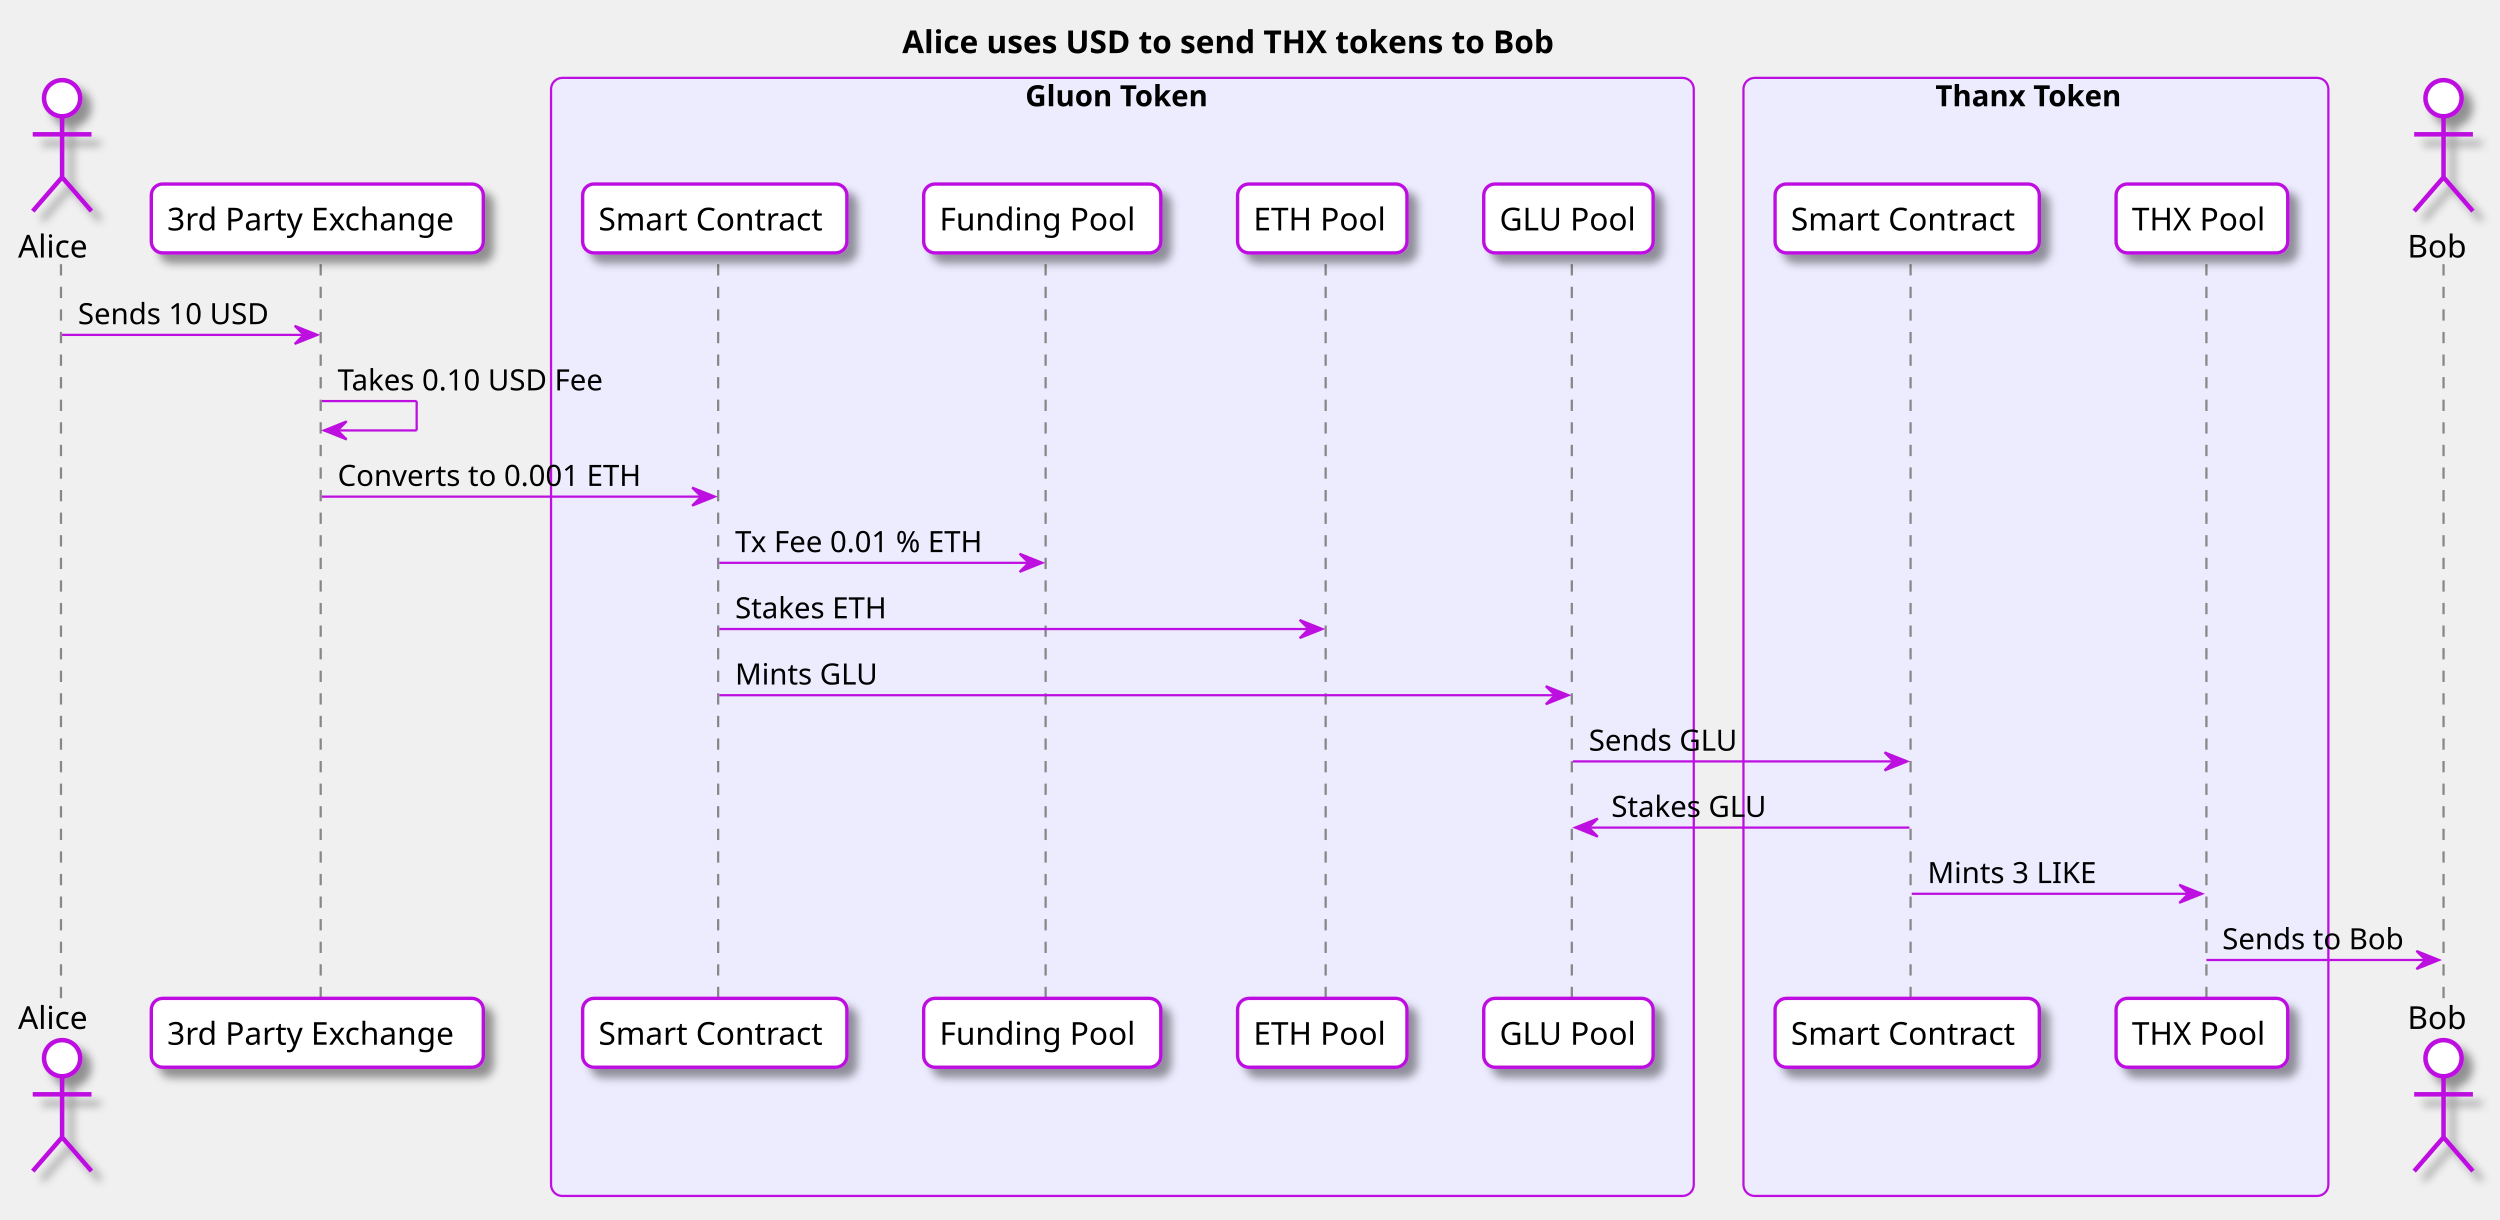
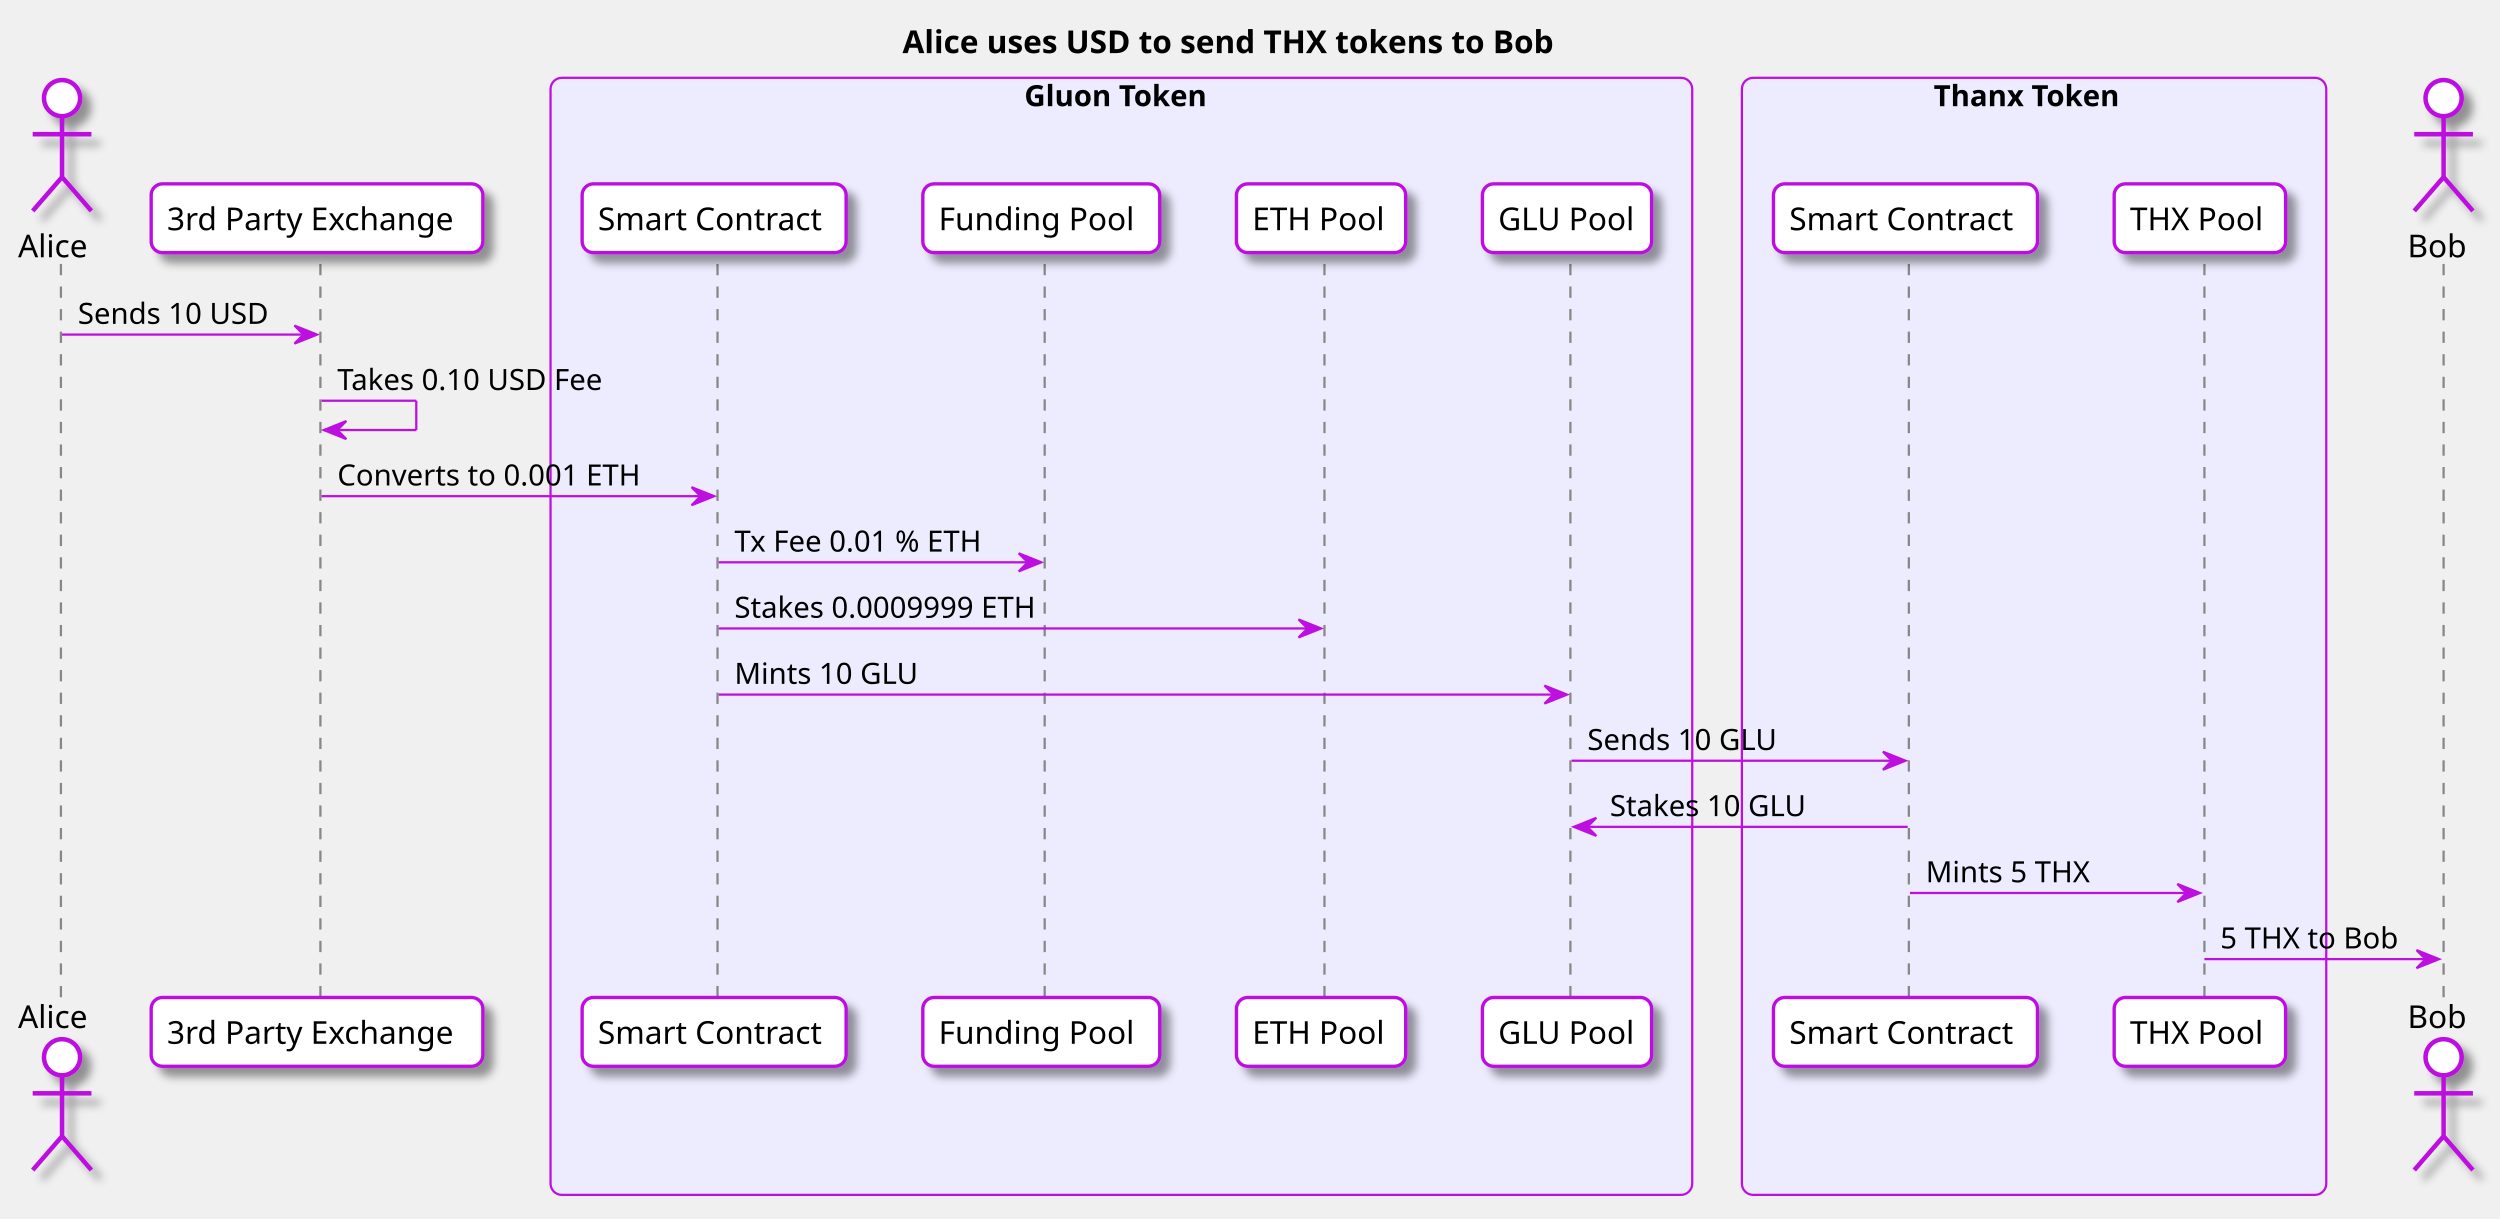
- <svg xmlns="http://www.w3.org/2000/svg" contentScriptType="application/ecmascript" contentStyleType="text/css" height="540px" preserveAspectRatio="none" style="width:1107px;height:540px;" version="1.1" viewBox="0 0 1107 540" width="1107px" zoomAndPan="magnify">
+ <svg xmlns="http://www.w3.org/2000/svg" contentScriptType="application/ecmascript" contentStyleType="text/css" height="540px" preserveAspectRatio="none" style="width:1108px;height:540px;" version="1.1" viewBox="0 0 1108 540" width="1108px" zoomAndPan="magnify">
  <defs>
-     <filter height="300%" id="f1muj1ctq68qo2" width="300%" x="-1" y="-1">
+     <filter height="300%" id="fvvuo928frarq" width="300%" x="-1" y="-1">
      <feGaussianBlur result="blurOut" stdDeviation="2.0" />
      <feColorMatrix in="blurOut" result="blurOut2" type="matrix" values="0 0 0 0 0 0 0 0 0 0 0 0 0 0 0 0 0 0 .4 0" />
      <feOffset dx="4.0" dy="4.0" in="blurOut2" result="blurOut3" />
      <feBlend in="SourceGraphic" in2="blurOut3" mode="normal" />
    </filter>
  </defs>
  <g>
-     <text fill="#000000" font-family="sans-serif" font-size="14" font-weight="bold" lengthAdjust="spacingAndGlyphs" textLength="307" x="399.5" y="23.535">Alice uses USD to send THX tokens to Bob</text>
+     <text fill="#000000" font-family="sans-serif" font-size="14" font-weight="bold" lengthAdjust="spacingAndGlyphs" textLength="307" x="400" y="23.535">Alice uses USD to send THX tokens to Bob</text>
    <rect fill="#EDECFF" height="495.082" rx="5" ry="5" style="stroke: #BD10E0; stroke-width: 1.0;" width="506" x="244" y="34.488" />
    <text fill="#000000" font-family="sans-serif" font-size="13" font-weight="bold" lengthAdjust="spacingAndGlyphs" textLength="86" x="454" y="47.057">Gluon Token</text>
    <rect fill="#EDECFF" height="495.082" rx="5" ry="5" style="stroke: #BD10E0; stroke-width: 1.0;" width="259" x="772" y="34.488" />
    <text fill="#000000" font-family="sans-serif" font-size="13" font-weight="bold" lengthAdjust="spacingAndGlyphs" textLength="89" x="857" y="47.057">Thanx Token</text>
    <line style="stroke: #878787; stroke-width: 1.0; stroke-dasharray: 5.0,5.0;" x1="27" x2="27" y1="116.977" y2="443.082" />
    <line style="stroke: #878787; stroke-width: 1.0; stroke-dasharray: 5.0,5.0;" x1="142" x2="142" y1="116.977" y2="443.082" />
    <line style="stroke: #878787; stroke-width: 1.0; stroke-dasharray: 5.0,5.0;" x1="318" x2="318" y1="116.977" y2="443.082" />
    <line style="stroke: #878787; stroke-width: 1.0; stroke-dasharray: 5.0,5.0;" x1="463" x2="463" y1="116.977" y2="443.082" />
    <line style="stroke: #878787; stroke-width: 1.0; stroke-dasharray: 5.0,5.0;" x1="587" x2="587" y1="116.977" y2="443.082" />
    <line style="stroke: #878787; stroke-width: 1.0; stroke-dasharray: 5.0,5.0;" x1="696" x2="696" y1="116.977" y2="443.082" />
    <line style="stroke: #878787; stroke-width: 1.0; stroke-dasharray: 5.0,5.0;" x1="846" x2="846" y1="116.977" y2="443.082" />
    <line style="stroke: #878787; stroke-width: 1.0; stroke-dasharray: 5.0,5.0;" x1="977" x2="977" y1="116.977" y2="443.082" />
-     <line style="stroke: #878787; stroke-width: 1.0; stroke-dasharray: 5.0,5.0;" x1="1082" x2="1082" y1="116.977" y2="443.082" />
+     <line style="stroke: #878787; stroke-width: 1.0; stroke-dasharray: 5.0,5.0;" x1="1083" x2="1083" y1="116.977" y2="443.082" />
    <text fill="#000000" font-family="sans-serif" font-size="14" lengthAdjust="spacingAndGlyphs" textLength="33" x="8" y="114.023">Alice</text>
-     <ellipse cx="27.5" cy="43.488" fill="#FFFFFF" filter="url(#f1muj1ctq68qo2)" rx="8" ry="8" style="stroke: #BD10E0; stroke-width: 2.0;" />
-     <path d="M27.5,51.488 L27.5,78.488 M14.5,59.488 L40.5,59.488 M27.5,78.488 L14.5,93.488 M27.5,78.488 L40.5,93.488 " fill="none" filter="url(#f1muj1ctq68qo2)" style="stroke: #BD10E0; stroke-width: 2.0;" />
+     <ellipse cx="27.5" cy="43.488" fill="#FFFFFF" filter="url(#fvvuo928frarq)" rx="8" ry="8" style="stroke: #BD10E0; stroke-width: 2.0;" />
+     <path d="M27.5,51.488 L27.5,78.488 M14.5,59.488 L40.5,59.488 M27.5,78.488 L14.5,93.488 M27.5,78.488 L40.5,93.488 " fill="none" filter="url(#fvvuo928frarq)" style="stroke: #BD10E0; stroke-width: 2.0;" />
    <text fill="#000000" font-family="sans-serif" font-size="14" lengthAdjust="spacingAndGlyphs" textLength="33" x="8" y="455.617">Alice</text>
-     <ellipse cx="27.5" cy="468.57" fill="#FFFFFF" filter="url(#f1muj1ctq68qo2)" rx="8" ry="8" style="stroke: #BD10E0; stroke-width: 2.0;" />
-     <path d="M27.5,476.57 L27.5,503.57 M14.5,484.57 L40.5,484.57 M27.5,503.57 L14.5,518.57 M27.5,503.57 L40.5,518.57 " fill="none" filter="url(#f1muj1ctq68qo2)" style="stroke: #BD10E0; stroke-width: 2.0;" />
-     <rect fill="#FFFFFF" filter="url(#f1muj1ctq68qo2)" height="30.488" rx="5" ry="5" style="stroke: #BD10E0; stroke-width: 1.5;" width="147" x="67" y="81.488" />
+     <ellipse cx="27.5" cy="468.57" fill="#FFFFFF" filter="url(#fvvuo928frarq)" rx="8" ry="8" style="stroke: #BD10E0; stroke-width: 2.0;" />
+     <path d="M27.5,476.57 L27.5,503.57 M14.5,484.57 L40.5,484.57 M27.5,503.57 L14.5,518.57 M27.5,503.57 L40.5,518.57 " fill="none" filter="url(#fvvuo928frarq)" style="stroke: #BD10E0; stroke-width: 2.0;" />
+     <rect fill="#FFFFFF" filter="url(#fvvuo928frarq)" height="30.488" rx="5" ry="5" style="stroke: #BD10E0; stroke-width: 1.5;" width="147" x="67" y="81.488" />
    <text fill="#000000" font-family="sans-serif" font-size="14" lengthAdjust="spacingAndGlyphs" textLength="133" x="74" y="102.023">3rd Party Exchange</text>
-     <rect fill="#FFFFFF" filter="url(#f1muj1ctq68qo2)" height="30.488" rx="5" ry="5" style="stroke: #BD10E0; stroke-width: 1.5;" width="147" x="67" y="442.082" />
+     <rect fill="#FFFFFF" filter="url(#fvvuo928frarq)" height="30.488" rx="5" ry="5" style="stroke: #BD10E0; stroke-width: 1.5;" width="147" x="67" y="442.082" />
    <text fill="#000000" font-family="sans-serif" font-size="14" lengthAdjust="spacingAndGlyphs" textLength="133" x="74" y="462.617">3rd Party Exchange</text>
-     <rect fill="#FFFFFF" filter="url(#f1muj1ctq68qo2)" height="30.488" rx="5" ry="5" style="stroke: #BD10E0; stroke-width: 1.5;" width="117" x="258" y="81.488" />
+     <rect fill="#FFFFFF" filter="url(#fvvuo928frarq)" height="30.488" rx="5" ry="5" style="stroke: #BD10E0; stroke-width: 1.5;" width="117" x="258" y="81.488" />
    <text fill="#000000" font-family="sans-serif" font-size="14" lengthAdjust="spacingAndGlyphs" textLength="103" x="265" y="102.023">Smart Contract</text>
-     <rect fill="#FFFFFF" filter="url(#f1muj1ctq68qo2)" height="30.488" rx="5" ry="5" style="stroke: #BD10E0; stroke-width: 1.5;" width="117" x="258" y="442.082" />
+     <rect fill="#FFFFFF" filter="url(#fvvuo928frarq)" height="30.488" rx="5" ry="5" style="stroke: #BD10E0; stroke-width: 1.5;" width="117" x="258" y="442.082" />
    <text fill="#000000" font-family="sans-serif" font-size="14" lengthAdjust="spacingAndGlyphs" textLength="103" x="265" y="462.617">Smart Contract</text>
-     <rect fill="#FFFFFF" filter="url(#f1muj1ctq68qo2)" height="30.488" rx="5" ry="5" style="stroke: #BD10E0; stroke-width: 1.5;" width="105" x="409" y="81.488" />
+     <rect fill="#FFFFFF" filter="url(#fvvuo928frarq)" height="30.488" rx="5" ry="5" style="stroke: #BD10E0; stroke-width: 1.5;" width="105" x="409" y="81.488" />
    <text fill="#000000" font-family="sans-serif" font-size="14" lengthAdjust="spacingAndGlyphs" textLength="91" x="416" y="102.023">Funding Pool</text>
-     <rect fill="#FFFFFF" filter="url(#f1muj1ctq68qo2)" height="30.488" rx="5" ry="5" style="stroke: #BD10E0; stroke-width: 1.5;" width="105" x="409" y="442.082" />
+     <rect fill="#FFFFFF" filter="url(#fvvuo928frarq)" height="30.488" rx="5" ry="5" style="stroke: #BD10E0; stroke-width: 1.5;" width="105" x="409" y="442.082" />
    <text fill="#000000" font-family="sans-serif" font-size="14" lengthAdjust="spacingAndGlyphs" textLength="91" x="416" y="462.617">Funding Pool</text>
-     <rect fill="#FFFFFF" filter="url(#f1muj1ctq68qo2)" height="30.488" rx="5" ry="5" style="stroke: #BD10E0; stroke-width: 1.5;" width="75" x="548" y="81.488" />
+     <rect fill="#FFFFFF" filter="url(#fvvuo928frarq)" height="30.488" rx="5" ry="5" style="stroke: #BD10E0; stroke-width: 1.5;" width="75" x="548" y="81.488" />
    <text fill="#000000" font-family="sans-serif" font-size="14" lengthAdjust="spacingAndGlyphs" textLength="61" x="555" y="102.023">ETH Pool</text>
-     <rect fill="#FFFFFF" filter="url(#f1muj1ctq68qo2)" height="30.488" rx="5" ry="5" style="stroke: #BD10E0; stroke-width: 1.5;" width="75" x="548" y="442.082" />
+     <rect fill="#FFFFFF" filter="url(#fvvuo928frarq)" height="30.488" rx="5" ry="5" style="stroke: #BD10E0; stroke-width: 1.5;" width="75" x="548" y="442.082" />
    <text fill="#000000" font-family="sans-serif" font-size="14" lengthAdjust="spacingAndGlyphs" textLength="61" x="555" y="462.617">ETH Pool</text>
-     <rect fill="#FFFFFF" filter="url(#f1muj1ctq68qo2)" height="30.488" rx="5" ry="5" style="stroke: #BD10E0; stroke-width: 1.5;" width="75" x="657" y="81.488" />
+     <rect fill="#FFFFFF" filter="url(#fvvuo928frarq)" height="30.488" rx="5" ry="5" style="stroke: #BD10E0; stroke-width: 1.5;" width="75" x="657" y="81.488" />
    <text fill="#000000" font-family="sans-serif" font-size="14" lengthAdjust="spacingAndGlyphs" textLength="61" x="664" y="102.023">GLU Pool</text>
-     <rect fill="#FFFFFF" filter="url(#f1muj1ctq68qo2)" height="30.488" rx="5" ry="5" style="stroke: #BD10E0; stroke-width: 1.5;" width="75" x="657" y="442.082" />
+     <rect fill="#FFFFFF" filter="url(#fvvuo928frarq)" height="30.488" rx="5" ry="5" style="stroke: #BD10E0; stroke-width: 1.5;" width="75" x="657" y="442.082" />
    <text fill="#000000" font-family="sans-serif" font-size="14" lengthAdjust="spacingAndGlyphs" textLength="61" x="664" y="462.617">GLU Pool</text>
-     <rect fill="#FFFFFF" filter="url(#f1muj1ctq68qo2)" height="30.488" rx="5" ry="5" style="stroke: #BD10E0; stroke-width: 1.5;" width="117" x="786" y="81.488" />
+     <rect fill="#FFFFFF" filter="url(#fvvuo928frarq)" height="30.488" rx="5" ry="5" style="stroke: #BD10E0; stroke-width: 1.5;" width="117" x="786" y="81.488" />
    <text fill="#000000" font-family="sans-serif" font-size="14" lengthAdjust="spacingAndGlyphs" textLength="103" x="793" y="102.023">Smart Contract</text>
-     <rect fill="#FFFFFF" filter="url(#f1muj1ctq68qo2)" height="30.488" rx="5" ry="5" style="stroke: #BD10E0; stroke-width: 1.5;" width="117" x="786" y="442.082" />
+     <rect fill="#FFFFFF" filter="url(#fvvuo928frarq)" height="30.488" rx="5" ry="5" style="stroke: #BD10E0; stroke-width: 1.5;" width="117" x="786" y="442.082" />
    <text fill="#000000" font-family="sans-serif" font-size="14" lengthAdjust="spacingAndGlyphs" textLength="103" x="793" y="462.617">Smart Contract</text>
-     <rect fill="#FFFFFF" filter="url(#f1muj1ctq68qo2)" height="30.488" rx="5" ry="5" style="stroke: #BD10E0; stroke-width: 1.5;" width="76" x="937" y="81.488" />
+     <rect fill="#FFFFFF" filter="url(#fvvuo928frarq)" height="30.488" rx="5" ry="5" style="stroke: #BD10E0; stroke-width: 1.5;" width="76" x="937" y="81.488" />
    <text fill="#000000" font-family="sans-serif" font-size="14" lengthAdjust="spacingAndGlyphs" textLength="62" x="944" y="102.023">THX Pool</text>
-     <rect fill="#FFFFFF" filter="url(#f1muj1ctq68qo2)" height="30.488" rx="5" ry="5" style="stroke: #BD10E0; stroke-width: 1.5;" width="76" x="937" y="442.082" />
+     <rect fill="#FFFFFF" filter="url(#fvvuo928frarq)" height="30.488" rx="5" ry="5" style="stroke: #BD10E0; stroke-width: 1.5;" width="76" x="937" y="442.082" />
    <text fill="#000000" font-family="sans-serif" font-size="14" lengthAdjust="spacingAndGlyphs" textLength="62" x="944" y="462.617">THX Pool</text>
-     <text fill="#000000" font-family="sans-serif" font-size="14" lengthAdjust="spacingAndGlyphs" textLength="26" x="1066" y="114.023">Bob</text>
-     <ellipse cx="1082" cy="43.488" fill="#FFFFFF" filter="url(#f1muj1ctq68qo2)" rx="8" ry="8" style="stroke: #BD10E0; stroke-width: 2.0;" />
-     <path d="M1082,51.488 L1082,78.488 M1069,59.488 L1095,59.488 M1082,78.488 L1069,93.488 M1082,78.488 L1095,93.488 " fill="none" filter="url(#f1muj1ctq68qo2)" style="stroke: #BD10E0; stroke-width: 2.0;" />
-     <text fill="#000000" font-family="sans-serif" font-size="14" lengthAdjust="spacingAndGlyphs" textLength="26" x="1066" y="455.617">Bob</text>
-     <ellipse cx="1082" cy="468.57" fill="#FFFFFF" filter="url(#f1muj1ctq68qo2)" rx="8" ry="8" style="stroke: #BD10E0; stroke-width: 2.0;" />
-     <path d="M1082,476.57 L1082,503.57 M1069,484.57 L1095,484.57 M1082,503.57 L1069,518.57 M1082,503.57 L1095,518.57 " fill="none" filter="url(#f1muj1ctq68qo2)" style="stroke: #BD10E0; stroke-width: 2.0;" />
+     <text fill="#000000" font-family="sans-serif" font-size="14" lengthAdjust="spacingAndGlyphs" textLength="26" x="1067" y="114.023">Bob</text>
+     <ellipse cx="1083" cy="43.488" fill="#FFFFFF" filter="url(#fvvuo928frarq)" rx="8" ry="8" style="stroke: #BD10E0; stroke-width: 2.0;" />
+     <path d="M1083,51.488 L1083,78.488 M1070,59.488 L1096,59.488 M1083,78.488 L1070,93.488 M1083,78.488 L1096,93.488 " fill="none" filter="url(#fvvuo928frarq)" style="stroke: #BD10E0; stroke-width: 2.0;" />
+     <text fill="#000000" font-family="sans-serif" font-size="14" lengthAdjust="spacingAndGlyphs" textLength="26" x="1067" y="455.617">Bob</text>
+     <ellipse cx="1083" cy="468.57" fill="#FFFFFF" filter="url(#fvvuo928frarq)" rx="8" ry="8" style="stroke: #BD10E0; stroke-width: 2.0;" />
+     <path d="M1083,476.57 L1083,503.57 M1070,484.57 L1096,484.57 M1083,503.57 L1070,518.57 M1083,503.57 L1096,518.57 " fill="none" filter="url(#fvvuo928frarq)" style="stroke: #BD10E0; stroke-width: 2.0;" />
    <polygon fill="#BD10E0" points="130.5,144.287,140.5,148.287,130.5,152.287,134.5,148.287" style="stroke: #BD10E0; stroke-width: 1.0;" />
    <line style="stroke: #BD10E0; stroke-width: 1.0;" x1="27.5" x2="136.5" y1="148.287" y2="148.287" />
    <text fill="#000000" font-family="sans-serif" font-size="13" lengthAdjust="spacingAndGlyphs" textLength="87" x="34.5" y="143.545">Sends 10 USD</text>
    <line style="stroke: #BD10E0; stroke-width: 1.0;" x1="142.5" x2="184.5" y1="177.598" y2="177.598" />
    <line style="stroke: #BD10E0; stroke-width: 1.0;" x1="184.5" x2="184.5" y1="177.598" y2="190.598" />
    <line style="stroke: #BD10E0; stroke-width: 1.0;" x1="143.5" x2="184.5" y1="190.598" y2="190.598" />
    <polygon fill="#BD10E0" points="153.5,186.598,143.5,190.598,153.5,194.598,149.5,190.598" style="stroke: #BD10E0; stroke-width: 1.0;" />
    <text fill="#000000" font-family="sans-serif" font-size="13" lengthAdjust="spacingAndGlyphs" textLength="124" x="149.5" y="172.856">Takes 0.10 USD Fee</text>
    <polygon fill="#BD10E0" points="306.5,215.908,316.5,219.908,306.5,223.908,310.5,219.908" style="stroke: #BD10E0; stroke-width: 1.0;" />
    <line style="stroke: #BD10E0; stroke-width: 1.0;" x1="142.5" x2="312.5" y1="219.908" y2="219.908" />
    <text fill="#000000" font-family="sans-serif" font-size="13" lengthAdjust="spacingAndGlyphs" textLength="142" x="149.5" y="215.166">Converts to 0.001 ETH</text>
    <polygon fill="#BD10E0" points="451.5,245.219,461.5,249.219,451.5,253.219,455.5,249.219" style="stroke: #BD10E0; stroke-width: 1.0;" />
    <line style="stroke: #BD10E0; stroke-width: 1.0;" x1="318.5" x2="457.5" y1="249.219" y2="249.219" />
    <text fill="#000000" font-family="sans-serif" font-size="13" lengthAdjust="spacingAndGlyphs" textLength="115" x="325.5" y="244.477">Tx Fee 0.01 % ETH</text>
    <polygon fill="#BD10E0" points="575.5,274.529,585.5,278.529,575.5,282.529,579.5,278.529" style="stroke: #BD10E0; stroke-width: 1.0;" />
    <line style="stroke: #BD10E0; stroke-width: 1.0;" x1="318.5" x2="581.5" y1="278.529" y2="278.529" />
-     <text fill="#000000" font-family="sans-serif" font-size="13" lengthAdjust="spacingAndGlyphs" textLength="70" x="325.5" y="273.787">Stakes ETH</text>
+     <text fill="#000000" font-family="sans-serif" font-size="13" lengthAdjust="spacingAndGlyphs" textLength="142" x="325.5" y="273.787">Stakes 0.0009999 ETH</text>
    <polygon fill="#BD10E0" points="684.5,303.84,694.5,307.84,684.5,311.84,688.5,307.84" style="stroke: #BD10E0; stroke-width: 1.0;" />
    <line style="stroke: #BD10E0; stroke-width: 1.0;" x1="318.5" x2="690.5" y1="307.84" y2="307.84" />
-     <text fill="#000000" font-family="sans-serif" font-size="13" lengthAdjust="spacingAndGlyphs" textLength="64" x="325.5" y="303.098">Mints GLU</text>
+     <text fill="#000000" font-family="sans-serif" font-size="13" lengthAdjust="spacingAndGlyphs" textLength="84" x="325.5" y="303.098">Mints 10 GLU</text>
    <polygon fill="#BD10E0" points="834.5,333.15,844.5,337.15,834.5,341.15,838.5,337.15" style="stroke: #BD10E0; stroke-width: 1.0;" />
    <line style="stroke: #BD10E0; stroke-width: 1.0;" x1="696.5" x2="840.5" y1="337.15" y2="337.15" />
-     <text fill="#000000" font-family="sans-serif" font-size="13" lengthAdjust="spacingAndGlyphs" textLength="66" x="703.5" y="332.408">Sends GLU</text>
+     <text fill="#000000" font-family="sans-serif" font-size="13" lengthAdjust="spacingAndGlyphs" textLength="86" x="703.5" y="332.408">Sends 10 GLU</text>
    <polygon fill="#BD10E0" points="707.5,362.461,697.5,366.461,707.5,370.461,703.5,366.461" style="stroke: #BD10E0; stroke-width: 1.0;" />
    <line style="stroke: #BD10E0; stroke-width: 1.0;" x1="701.5" x2="845.5" y1="366.461" y2="366.461" />
-     <text fill="#000000" font-family="sans-serif" font-size="13" lengthAdjust="spacingAndGlyphs" textLength="70" x="713.5" y="361.719">Stakes GLU</text>
+     <text fill="#000000" font-family="sans-serif" font-size="13" lengthAdjust="spacingAndGlyphs" textLength="90" x="713.5" y="361.719">Stakes 10 GLU</text>
    <polygon fill="#BD10E0" points="965,391.772,975,395.772,965,399.772,969,395.772" style="stroke: #BD10E0; stroke-width: 1.0;" />
    <line style="stroke: #BD10E0; stroke-width: 1.0;" x1="846.5" x2="971" y1="395.772" y2="395.772" />
-     <text fill="#000000" font-family="sans-serif" font-size="13" lengthAdjust="spacingAndGlyphs" textLength="77" x="853.5" y="391.029">Mints 3 LIKE</text>
-     <polygon fill="#BD10E0" points="1070,421.082,1080,425.082,1070,429.082,1074,425.082" style="stroke: #BD10E0; stroke-width: 1.0;" />
-     <line style="stroke: #BD10E0; stroke-width: 1.0;" x1="977" x2="1076" y1="425.082" y2="425.082" />
-     <text fill="#000000" font-family="sans-serif" font-size="13" lengthAdjust="spacingAndGlyphs" textLength="81" x="984" y="420.34">Sends to Bob</text>
+     <text fill="#000000" font-family="sans-serif" font-size="13" lengthAdjust="spacingAndGlyphs" textLength="77" x="853.5" y="391.029">Mints 5 THX</text>
+     <polygon fill="#BD10E0" points="1071,421.082,1081,425.082,1071,429.082,1075,425.082" style="stroke: #BD10E0; stroke-width: 1.0;" />
+     <line style="stroke: #BD10E0; stroke-width: 1.0;" x1="977" x2="1077" y1="425.082" y2="425.082" />
+     <text fill="#000000" font-family="sans-serif" font-size="13" lengthAdjust="spacingAndGlyphs" textLength="82" x="984" y="420.34">5 THX to Bob</text>
  </g>
</svg>
